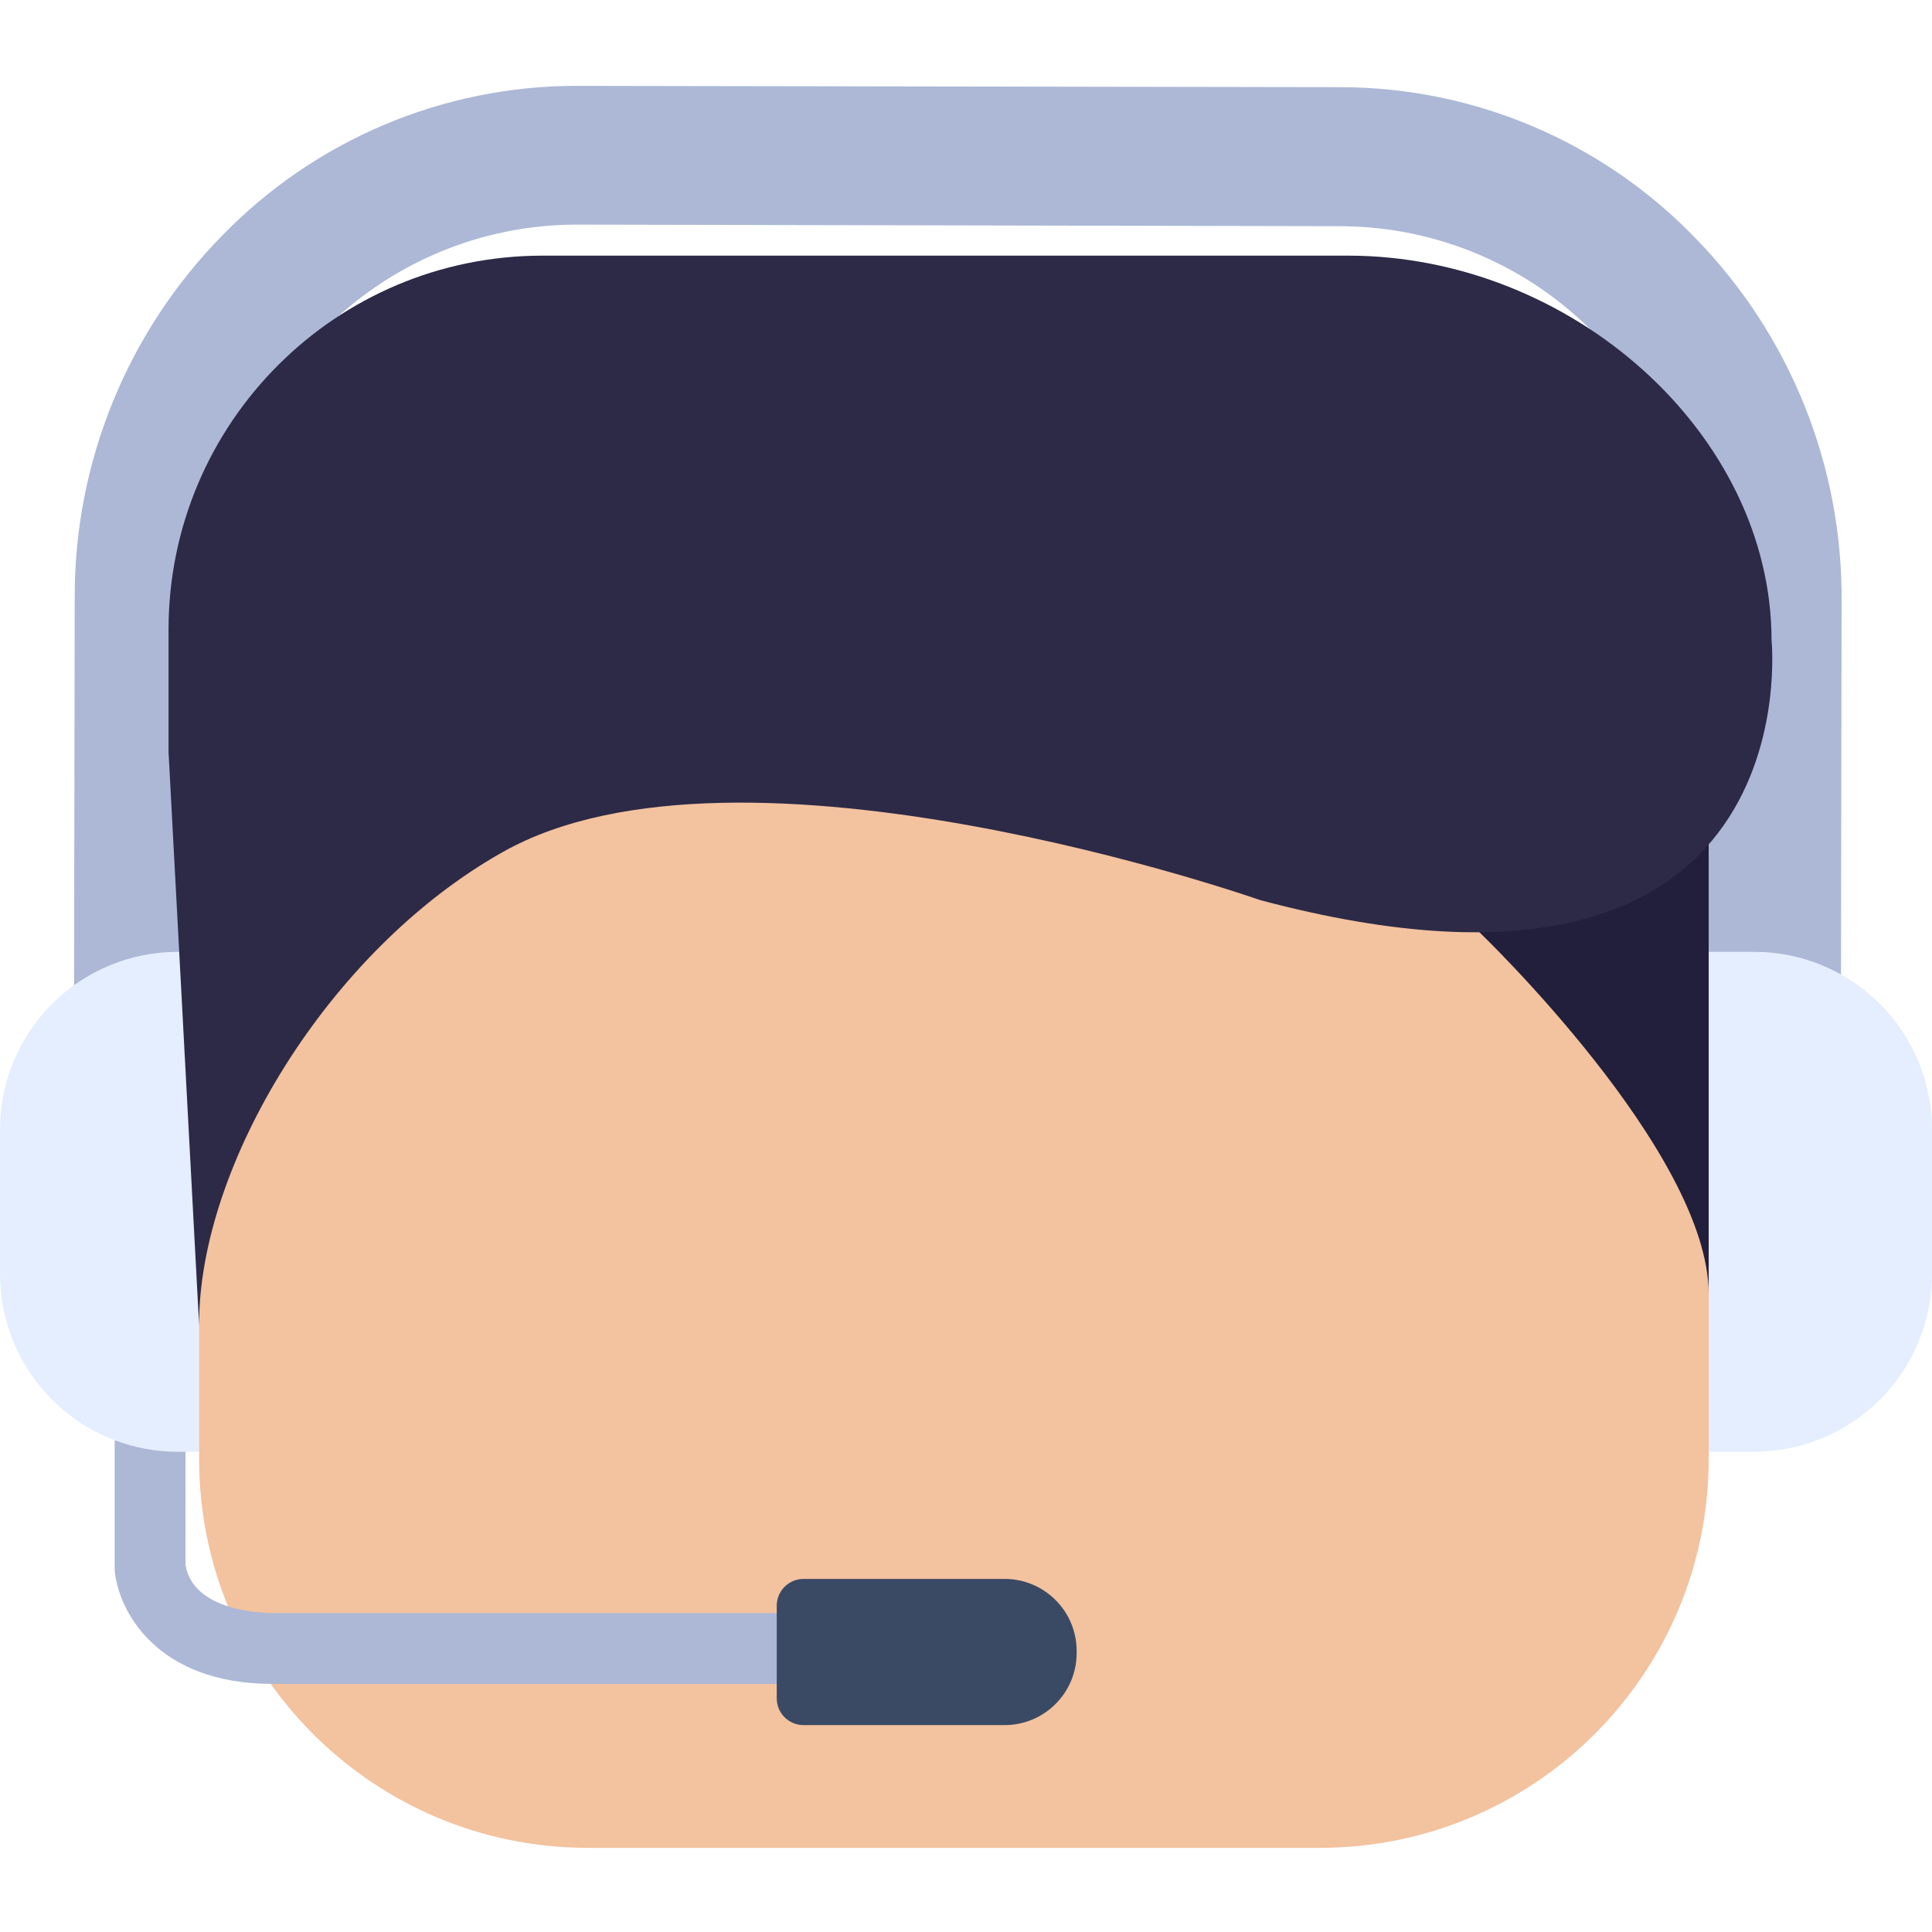
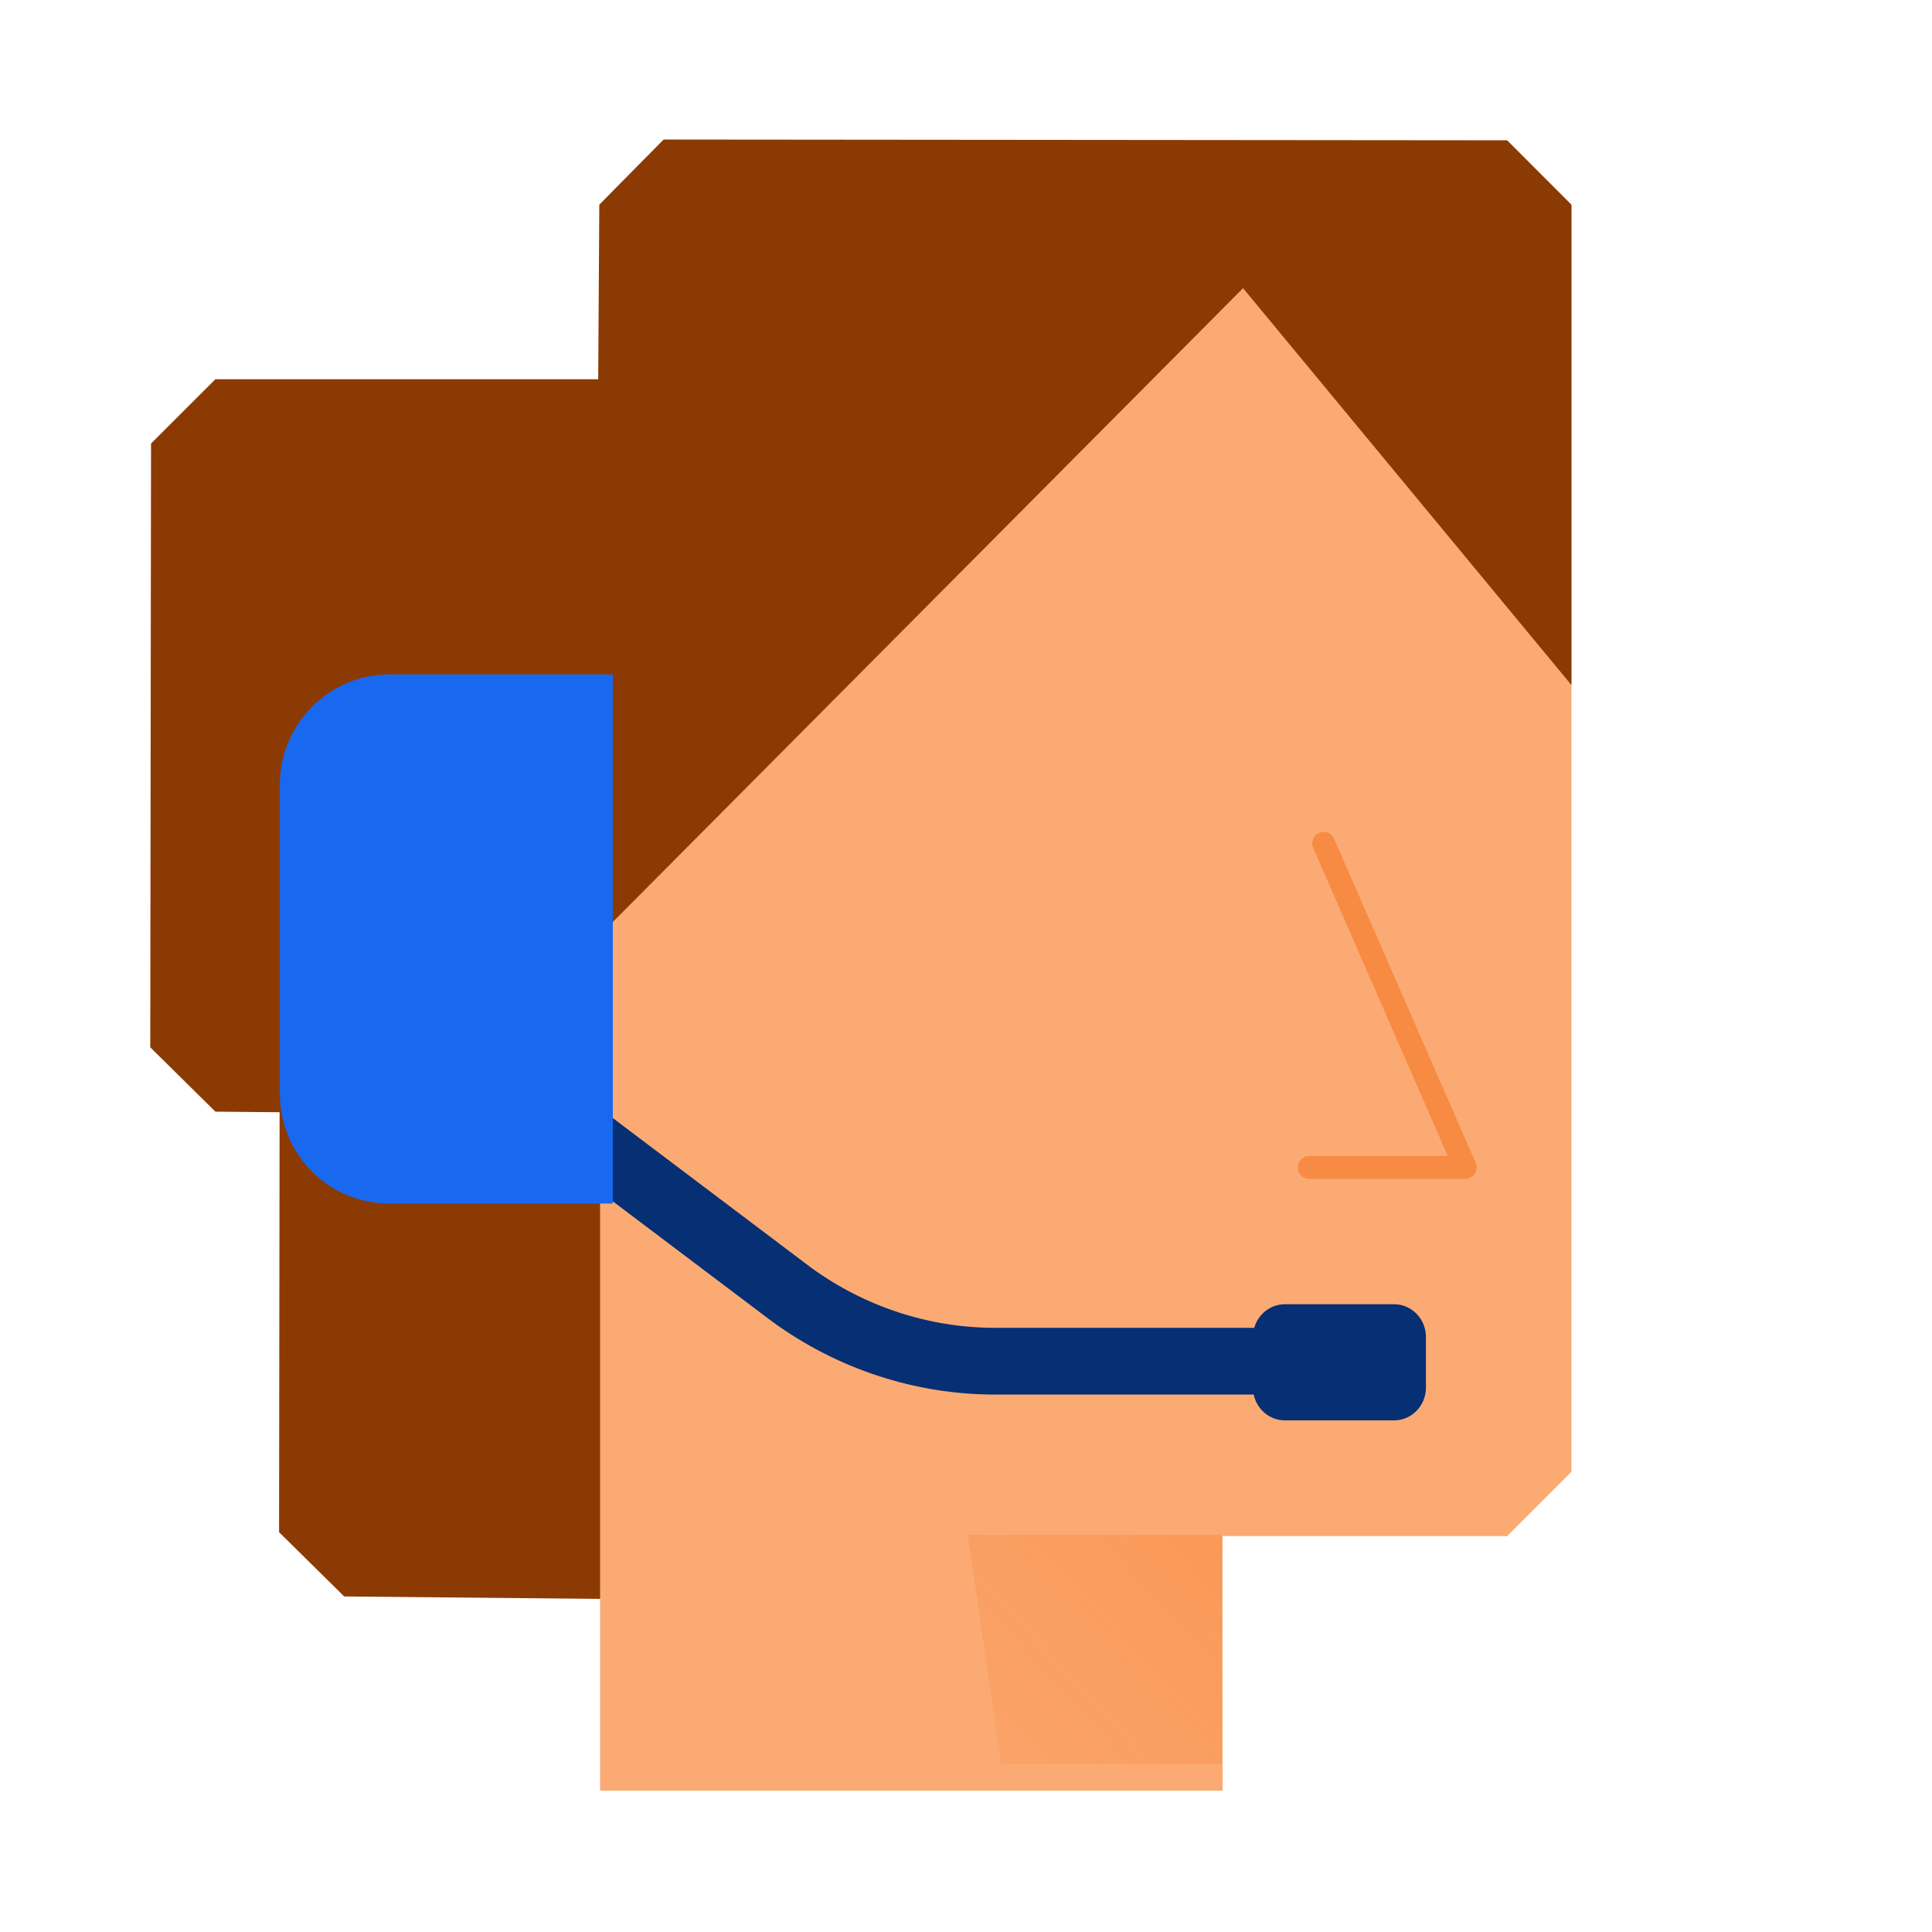
- <svg xmlns="http://www.w3.org/2000/svg" width="1080" height="1080" fill="none" viewBox="0 0 1080 1080">
-   <path d="M1029.07 578.104h-77.595l.428-242.438a210.404 210.404 0 0 0-59.545-148.122 199.06 199.06 0 0 0-143.206-61.096l-426.32-.89h-.362a198.99 198.99 0 0 0-143.042 60.601 210.408 210.408 0 0 0-60.073 147.923l-.429 242.438H41.369l.395-242.438a287.63 287.63 0 0 1 82.243-202.19A276.068 276.068 0 0 1 322.47 48h.494l426.32.726a276.122 276.122 0 0 1 198.661 84.584 287.677 287.677 0 0 1 81.515 202.356l-.39 242.438Z" fill="#ACB8D6" />
-   <path d="M99.33 532.084h25.501v279.452h-25.5A99.33 99.33 0 0 1 0 712.205v-80.757a99.337 99.337 0 0 1 29.08-70.259 99.337 99.337 0 0 1 70.25-29.105Zm881.34 279.452h-25.501V532.084h25.501a99.313 99.313 0 0 1 38.01 7.561 99.446 99.446 0 0 1 32.23 21.532 99.354 99.354 0 0 1 21.53 32.226 99.359 99.359 0 0 1 7.56 38.012v80.757a99.34 99.34 0 0 1-29.09 70.237 99.433 99.433 0 0 1-32.23 21.533 99.331 99.331 0 0 1-38.01 7.561v.033Z" fill="#E5EEFE" />
-   <path d="M737.77 189.095H328.704c-120.066 0-217.398 97.333-217.398 217.399V815.56c0 120.066 97.332 217.4 217.398 217.4H737.77c120.066 0 217.399-97.334 217.399-217.4V406.494c0-120.066-97.333-217.399-217.399-217.399Z" fill="#F3C29F" />
-   <path d="M826.94 521.065s128.229 122.819 128.229 202.356V472.043H809.753l17.187 49.022Z" fill="#211F3C" />
-   <path d="M94.217 420.316v-68.354A209.051 209.051 0 0 1 303.27 142.91h450.335c124.931 0 236.698 99.627 236.698 215.089 0 0 23.657 227.626-285.884 145.153 0 0-290.305-102.036-423.45-26.82-97.945 55.158-170.092 175.898-169.663 264.441l-.396-7.356-16.693-313.101Z" fill="#2C2A46" />
-   <path fill-rule="evenodd" clip-rule="evenodd" d="M64.098 805.076v72.634c1.88 22.004 22.762 63.604 88.312 63.604h292.548l.066-39.587H152.476c-4.586 0-44.569-.627-48.791-27.019v-63.173H99.33a99.312 99.312 0 0 1-35.232-6.459Z" fill="#ACB8D6" />
-   <path d="M449.181 882.627h112.394a40.278 40.278 0 0 1 40.28 40.279v1.155a40.28 40.28 0 0 1-40.28 40.28H449.181a14.972 14.972 0 0 1-13.837-9.246 14.967 14.967 0 0 1-1.14-5.731v-51.595a14.969 14.969 0 0 1 4.328-10.697 14.957 14.957 0 0 1 10.649-4.445Z" fill="#3A4A65" />
+ <svg xmlns="http://www.w3.org/2000/svg" width="1080" height="1080" viewBox="0 0 1080 1080" fill="none">
+   <path d="M84 585.472L120.405 621.415L388.948 623.981L391.09 621.414L388.948 366.483L388.948 211.983L120.405 211.983L84.429 247.928L84 585.472Z" fill="#8C3A03" />
+   <path d="M156 856.489L192.405 892.432L460.948 894.999L463.09 892.431L460.948 637.5L460.948 483L192.405 483L156.429 518.945L156 856.489Z" fill="#8C3A03" />
+   <path d="M842.531 79H371.362L335.447 114.905V1001H683.479V858.661H842.531C856.64 844.556 864.338 836.862 878.447 822.756V114.905L842.531 79Z" fill="#FCAA73" />
+   <path d="M370.958 78L335.015 114.405L332.447 520.859L335.015 523L694.877 161.089L878.447 382.948V114.405L842.502 78.429L370.958 78Z" fill="#8C3A03" />
+   <path d="M559.502 986H683V858H541L559.502 986Z" fill="url(#paint0_linear_196_39081)" />
+   <path fill-rule="evenodd" clip-rule="evenodd" d="M737.353 465.542C740.581 464.119 744.346 465.595 745.762 468.836L824.91 650.015C825.775 651.997 825.587 654.284 824.408 656.096C823.229 657.908 821.219 659 819.064 659H731.83C728.305 659 725.447 656.13 725.447 652.59C725.447 649.05 728.305 646.181 731.83 646.181H809.294L734.072 473.986C732.656 470.744 734.125 466.964 737.353 465.542Z" fill="#F78B43" />
+   <path fill-rule="evenodd" clip-rule="evenodd" d="M286.309 629.116L308.36 599.207L453.332 708.564C483.377 730.476 519.518 742.26 556.155 742.26H735.053V779.57H556.155C511.688 779.57 467.952 765.267 431.624 738.728L431.509 738.645L286.309 629.116Z" fill="#072F73" />
+   <path d="M217.676 672.796H342.582V377H217.676C184 377 156.447 404.673 156.447 438.496V611.3C156.447 645.123 183.388 672.796 217.676 672.796Z" fill="#1968F0" />
+   <path d="M779.244 794H718.278C708.426 794 700.424 785.805 700.424 775.719V747.351C700.424 737.264 708.426 729.069 718.278 729.069H779.244C789.097 729.069 797.099 737.264 797.099 747.351V775.719C797.099 785.805 789.097 794 779.244 794Z" fill="#072F73" />
+   <defs>
+     <linearGradient id="paint0_linear_196_39081" x1="529.855" y1="1081.03" x2="749.438" y2="879.26" gradientUnits="userSpaceOnUse">
+       <stop stop-color="#F06305" stop-opacity="0.03" />
+       <stop offset="1" stop-color="#F06305" stop-opacity="0.27" />
+     </linearGradient>
+   </defs>
</svg>
